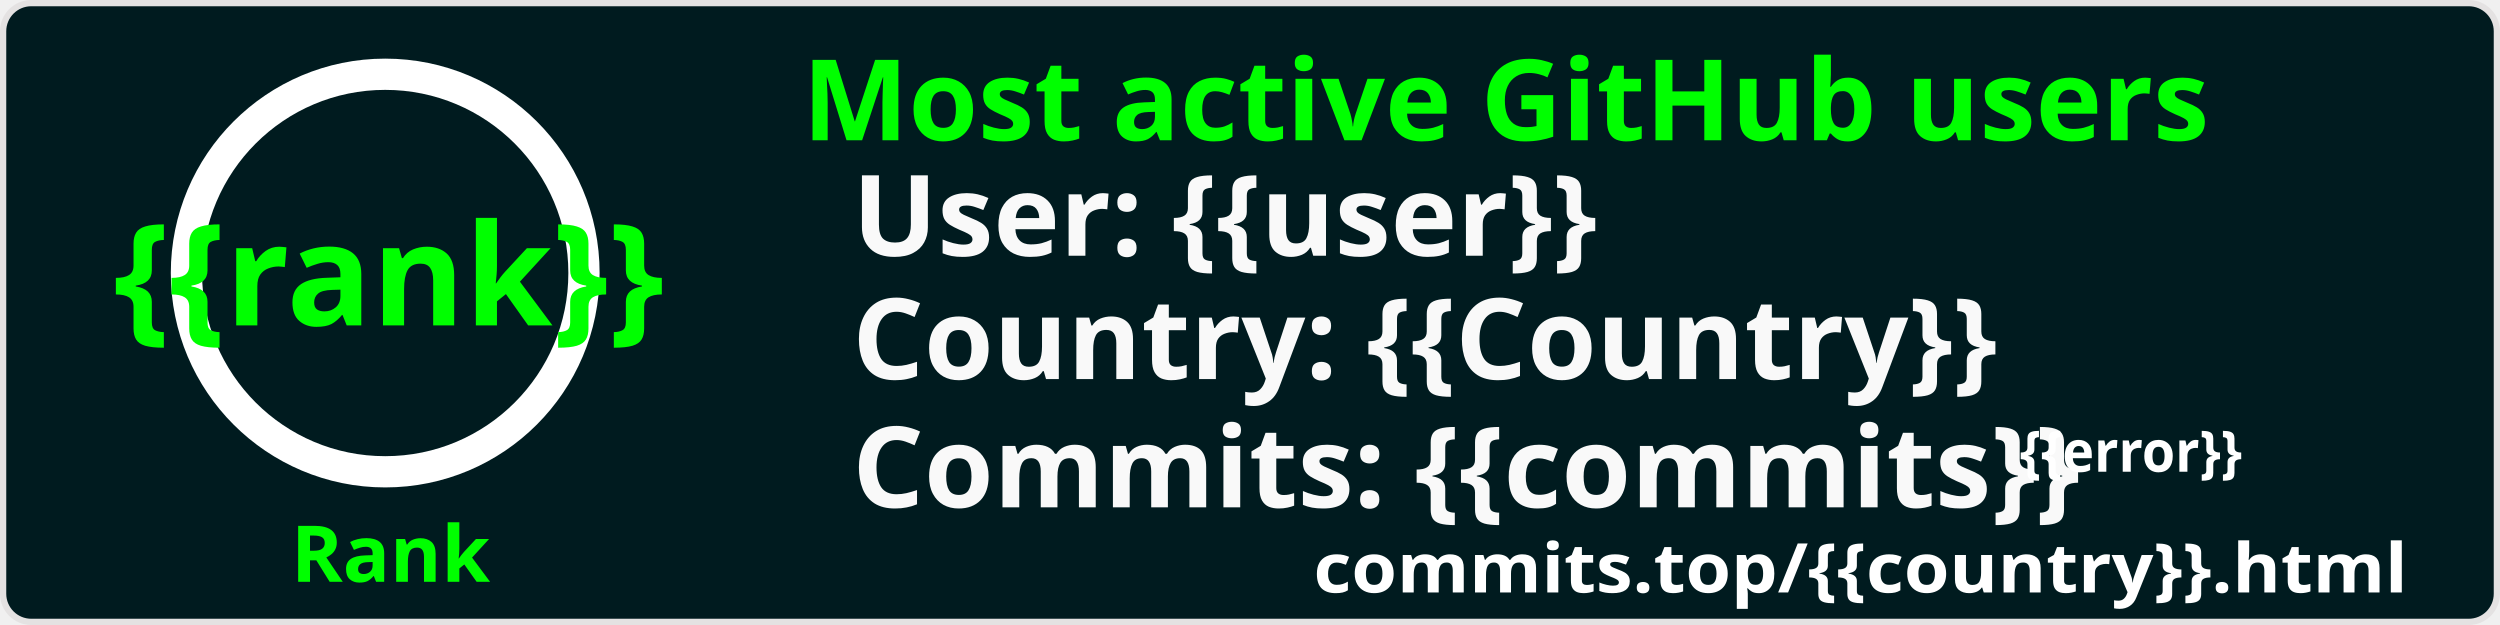
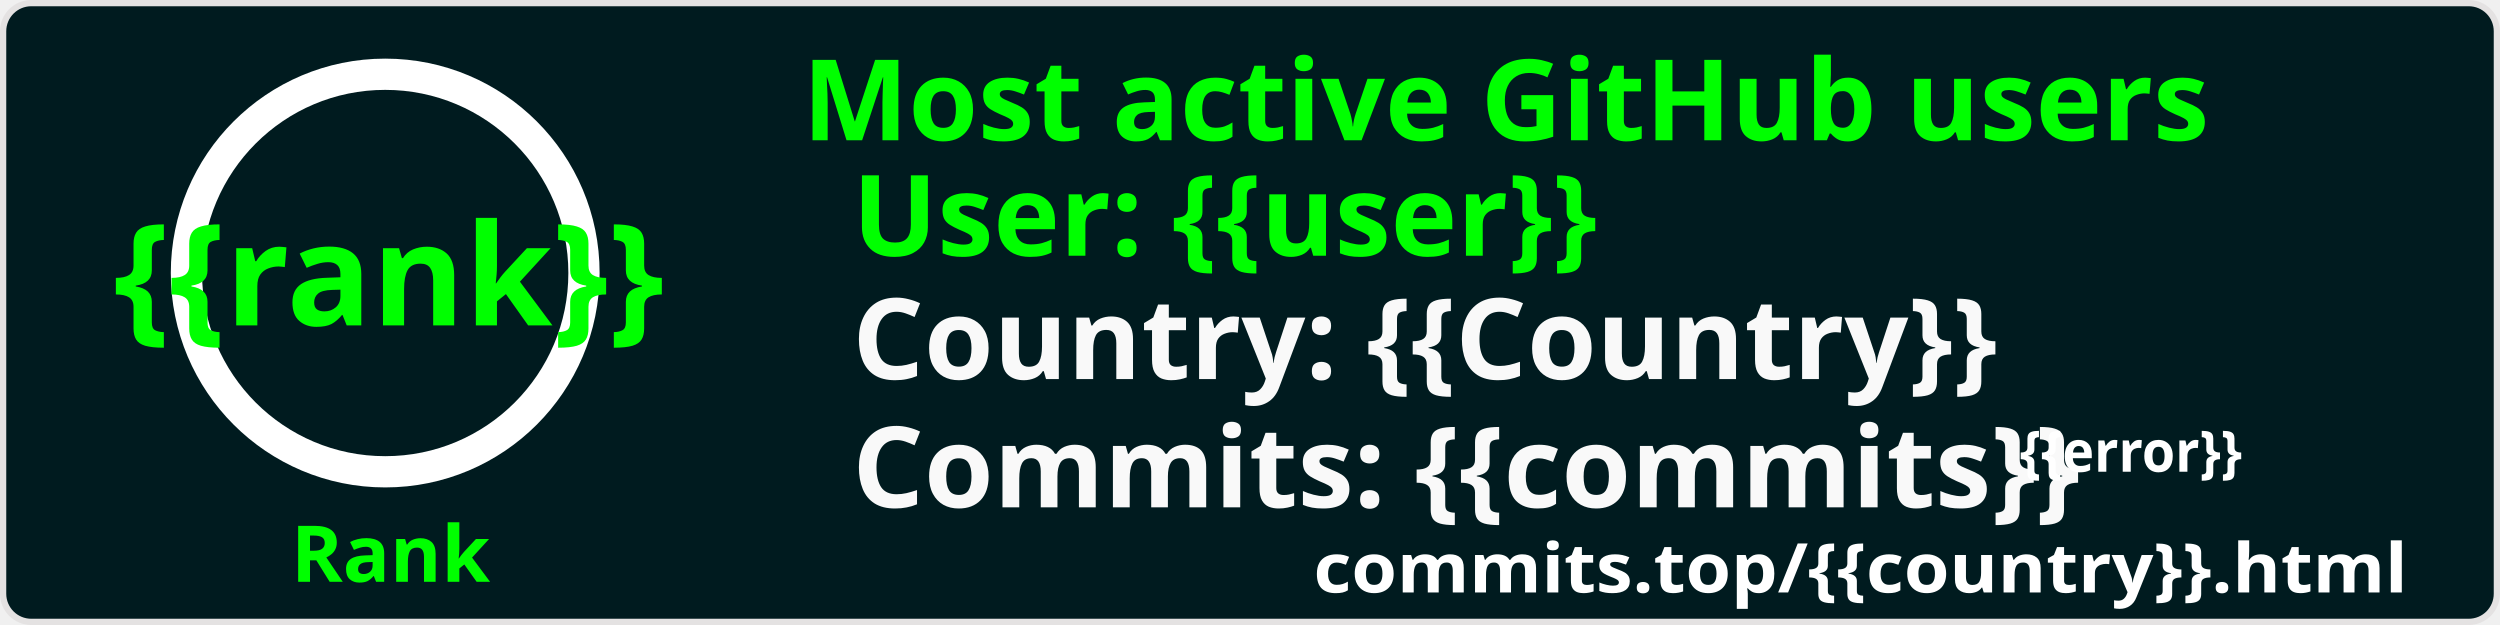
<svg xmlns="http://www.w3.org/2000/svg" width="400" height="100" viewBox="0 0 400 100" fill="none" id="svg2" version="1.1">
  <defs id="defs18" />
  <style id="style4">
		.text {
            font: 600 18px 'Segoe UI', Ubuntu, Sans-Serif;
            fill: #00ff00;
            animation: fadeInAnimation 0.8s ease-in-out forwards;
          }
    @keyframes fadeInAnimation {
      from {
        opacity: 0;
      }
      to {
        opacity: 1;
      }
    }</style>
  <rect data-testid="card-bg" x="0.5" y="0.5" rx="4.5" height="99%" width="399" id="rect6" style="fill-opacity:1;fill:#001b1f" stroke-opacity="1" stroke="#e4e2e2" fill="#000" />
  <circle style="opacity:1;fill:#ffffff;fill-opacity:0;fill-rule:evenodd;stroke:#ffffff;stroke-width:5;stroke-miterlimit:4;stroke-dasharray:none;stroke-opacity:1" id="path4155" cx="61.633" cy="43.684" r="31.804" />
  <g id="g8-95-42" transform="matrix(1.256739,0,0,1.256739,-147.6608,1.79157)" style="fill:#f9f9f9">
    <text x="167" y="40" text-anchor="middle" class="text" data-testid="text" id="text10-1-5">{{rank}}</text>
  </g>
  <g id="g12-1-0" transform="matrix(0.6960588,0,0,0.6960588,-57.83149,44.36053)" style="fill:#ffffff">
    <text x="150" y="70" class="text" data-testid="text" id="text14-1-0">Rank</text>
  </g>
  <g id="g8-95-4" transform="translate(-21.62071,-17.56042)">
    <text x="150" y="40" class="text" data-testid="text" id="text10-1-0">Most active GitHub users</text>
  </g>
  <g id="g8-0" transform="translate(-13.62071,0.9174415)" style="fill:#f9f9f9">
-     <text x="150" y="40" class="text" data-testid="text" id="text10-4" style="font-style:normal;font-variant:normal;font-weight:600;font-stretch:normal;font-size:18px;line-height:normal;font-family:'Segoe UI', Ubuntu, Sans-Serif;fill:#f9f9f9">User: {{user}}</text>
+     <text x="150" y="40" class="text" data-testid="text" id="text10-4">User: {{user}}</text>
  </g>
  <g id="g8" transform="translate(-13.62071,20.64776)" style="fill:#f9f9f9">
    <text x="150" y="40" class="text" data-testid="text" id="text10" style="font-style:normal;font-variant:normal;font-weight:600;font-stretch:normal;font-size:18px;line-height:normal;font-family:'Segoe UI', Ubuntu, Sans-Serif;fill:#f9f9f9">Country: {{Country}}</text>
  </g>
  <g id="g8-95" transform="translate(-13.62071,41.17261)" style="fill:#f9f9f9">
    <text x="150" y="40" class="text" data-testid="text" id="text10-1" style="font-style:normal;font-variant:normal;font-weight:600;font-stretch:normal;font-size:18px;line-height:normal;font-family:'Segoe UI', Ubuntu, Sans-Serif;fill:#f9f9f9">Commits: {{commits}}</text>
  </g>
  <g id="g12-1" transform="matrix(0.6543794,0,0,0.6093438,79.2953,52.13738)" style="fill:#ffffff">
    <text x="200" y="70" class="text" data-testid="text" id="text14-1" style="font-style:normal;font-variant:normal;font-weight:600;font-stretch:normal;font-size:18px;line-height:normal;font-family:'Segoe UI', Ubuntu, Sans-Serif;fill:#ffffff">commits.top/{{country}}.html</text>
  </g>
  <g id="g12-1-5" transform="matrix(0.4782123,0,0,0.5087803,227.5434,39.86336)" style="fill:#ffffff">
    <text x="200" y="70" class="text" data-testid="text" id="text14-1-09" style="font-style:normal;font-variant:normal;font-weight:600;font-stretch:normal;font-size:18px;line-height:normal;font-family:'Segoe UI', Ubuntu, Sans-Serif;fill:#ffffff">{{error}}</text>
  </g>
</svg>
